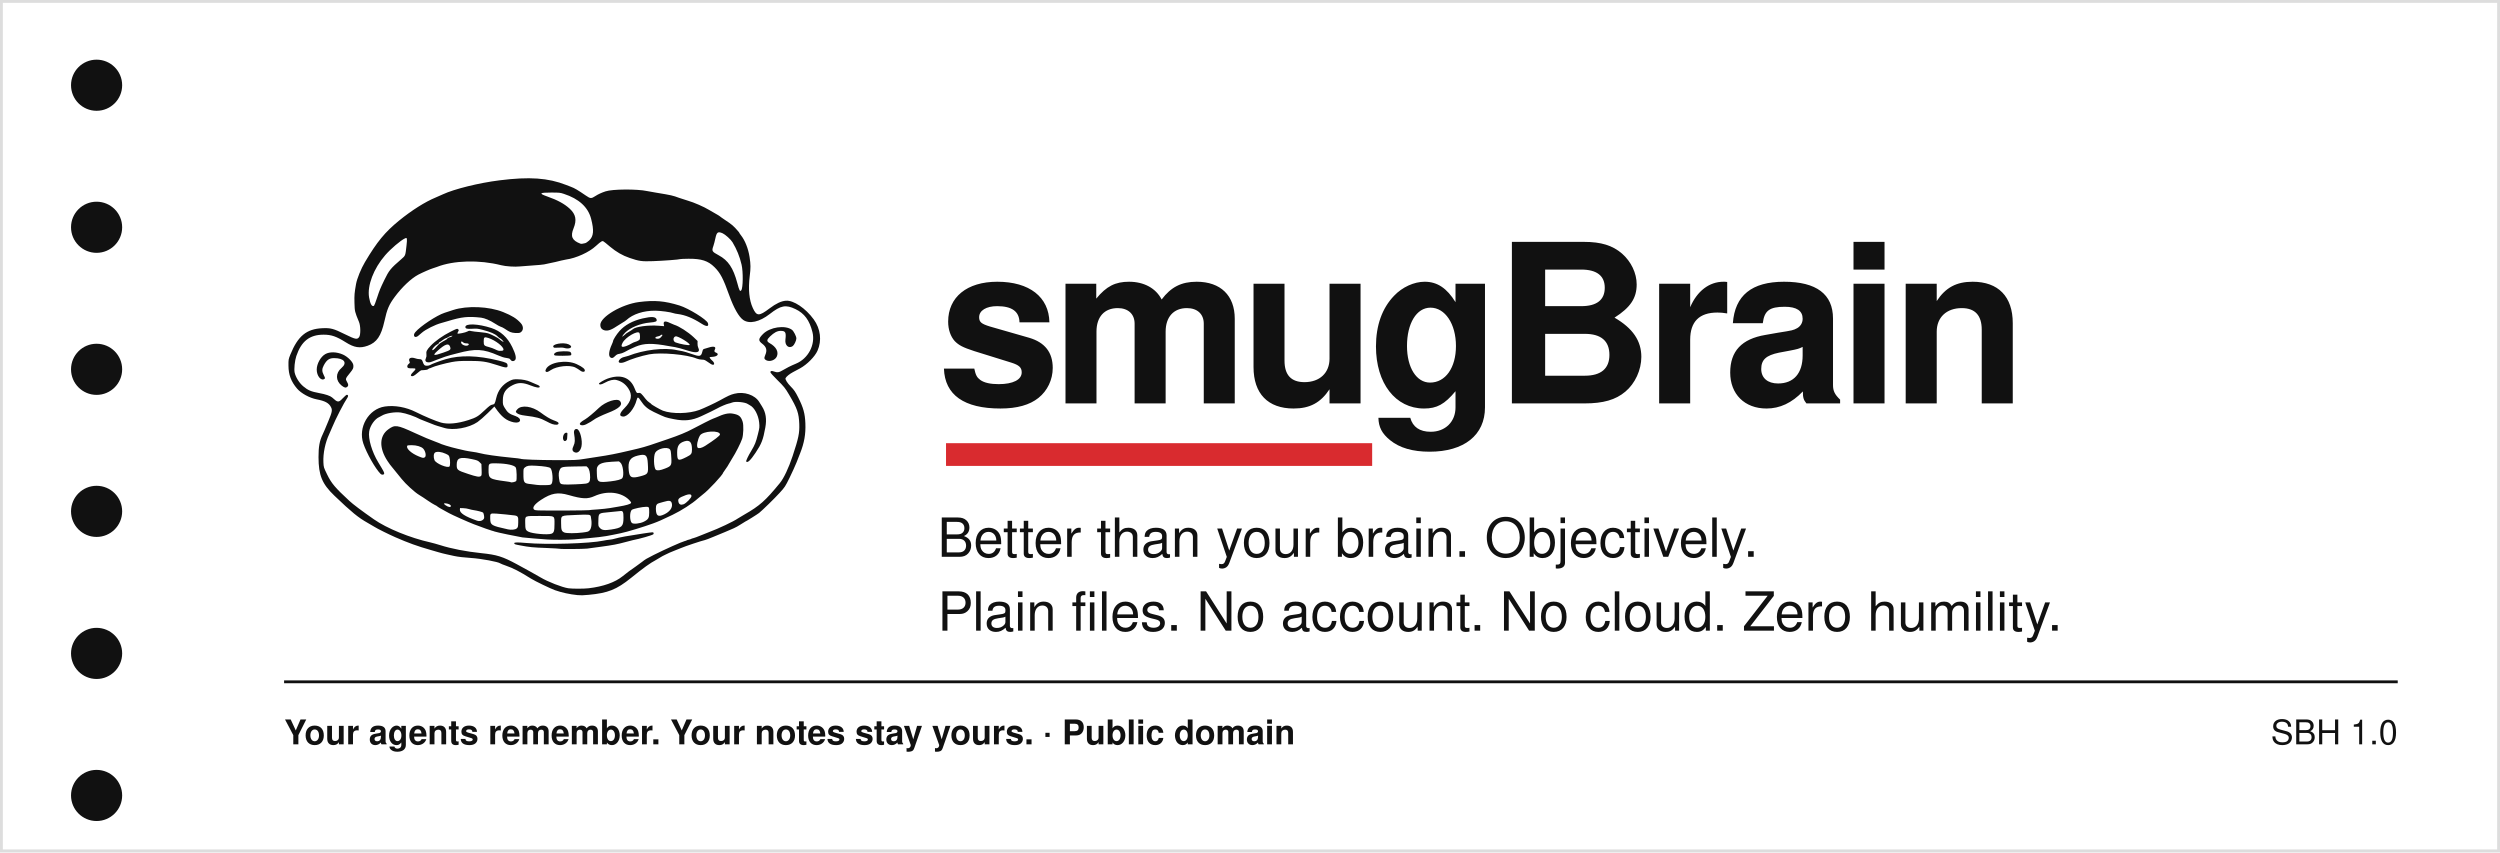
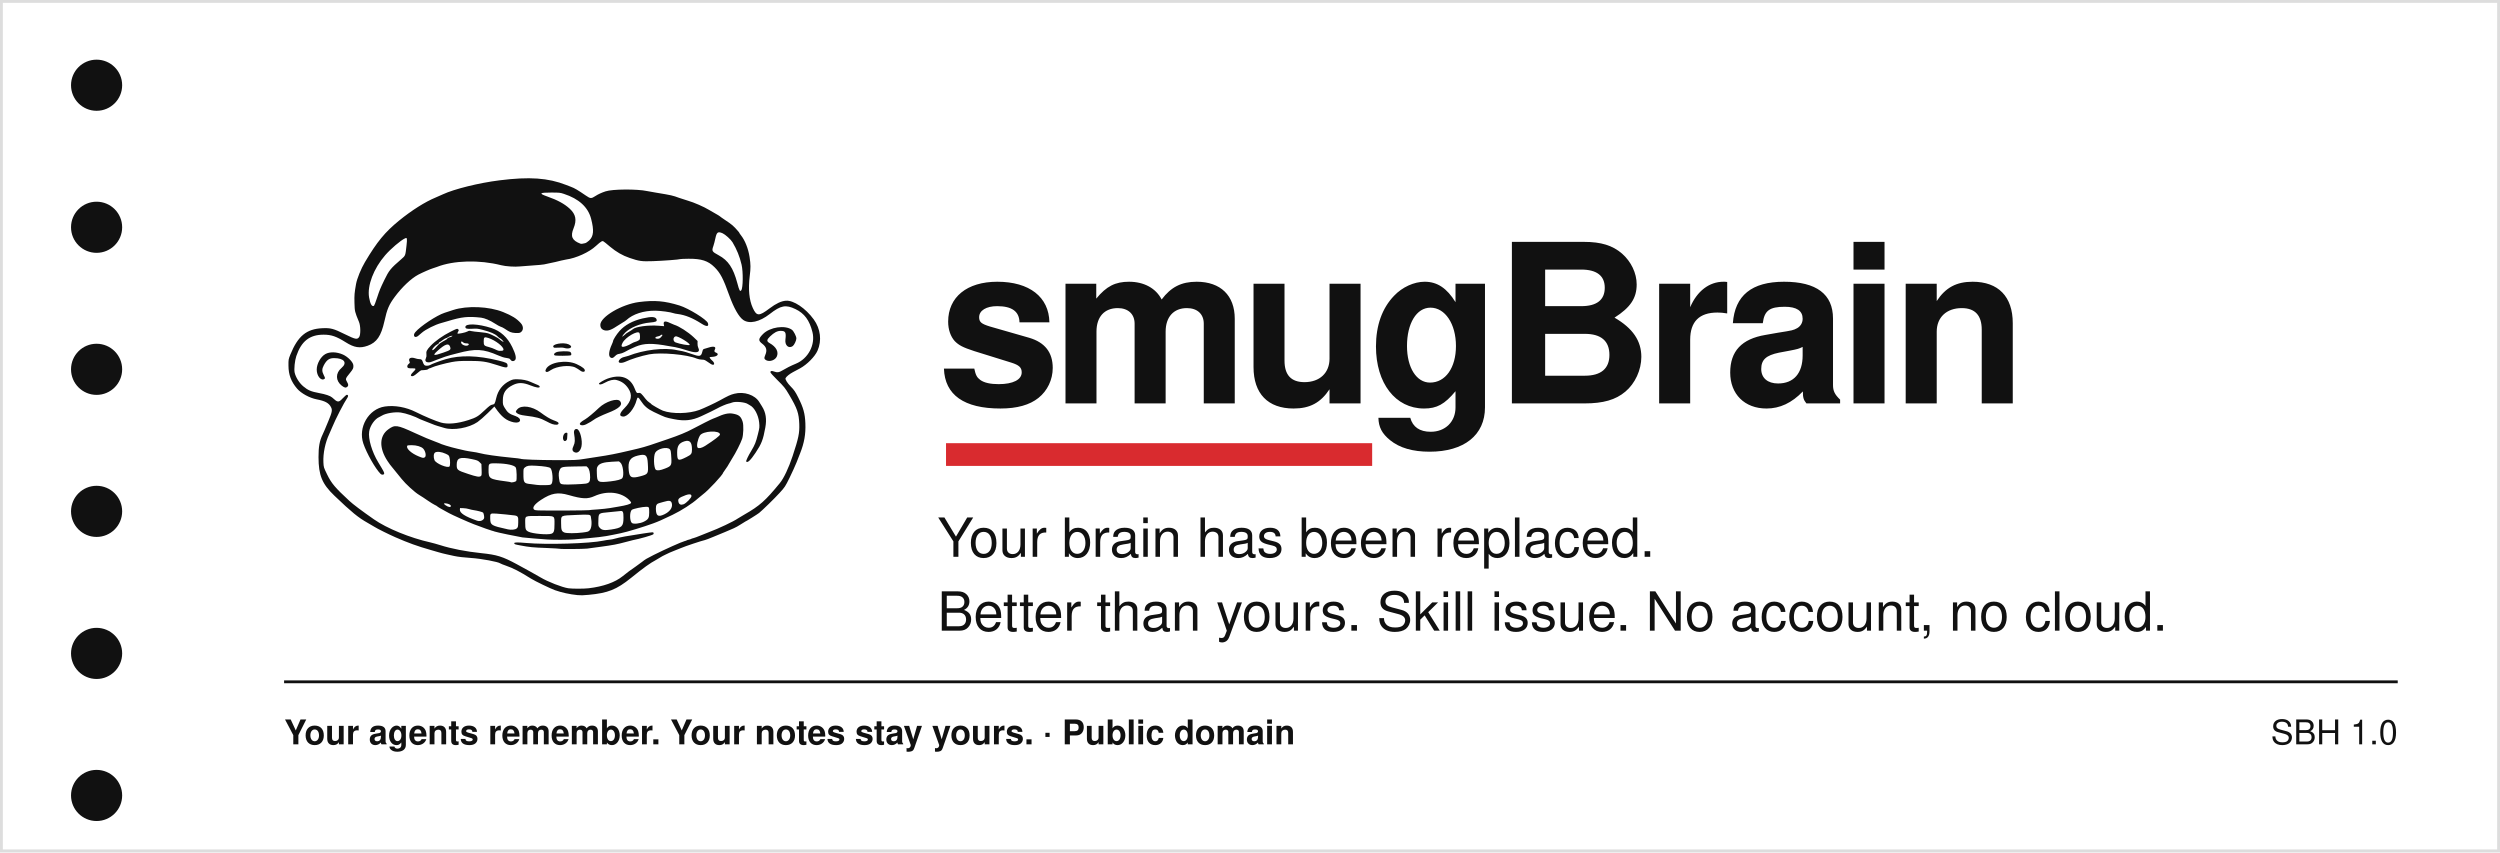
<svg xmlns="http://www.w3.org/2000/svg" viewBox="0 0 880 300" width="880" height="300" font-family="Helvetica Neue, Helvetica, Arial, sans-serif" role="img" aria-label="smugBrain">
  <rect width="880" height="300" fill="#FFFFFF" />
  <rect x=".5" y=".5" width="879" height="299" fill="none" stroke="#DDD" />
  <circle cx="34" cy="30" r="9" fill="#111111" />
  <circle cx="34" cy="80" r="9" fill="#111111" />
  <circle cx="34" cy="130" r="9" fill="#111111" />
  <circle cx="34" cy="180" r="9" fill="#111111" />
  <circle cx="34" cy="230" r="9" fill="#111111" />
  <circle cx="34" cy="280" r="9" fill="#111111" />
  <svg x="100" y="60" width="190" height="152" viewBox="0 0 1060 845">
    <rect width="1060" height="845" fill="#fff" />
    <path fill="#111111" fill-rule="evenodd" d="M576.0,832.4C561.4,831.0 544.5,827.3 532.0,822.8C523.0,819.6 492.6,804.9 485.0,800.1C462.5,786.0 450.1,779.6 435.4,774.5C430.2,772.7 425.4,770.8 424.7,770.2C420.7,767.1 387.3,760.8 367.0,759.5C353.1,758.6 341.4,757.2 334.0,755.6C330.4,754.8 323.9,753.4 319.5,752.4C315.1,751.5 307.7,749.6 303.0,748.2C298.3,746.9 291.8,745.0 288.5,744.0C262.1,736.5 243.6,729.8 218.5,718.8C205.3,713.0 183.5,702.2 177.5,698.4C174.2,696.4 168.1,692.8 164.0,690.5C145.4,680.0 133.1,670.0 98.7,637.1C74.5,613.9 67.7,597.2 67.6,561.5C67.6,540.7 69.6,529.8 75.7,517.0C77.2,514.0 78.9,510.1 79.5,508.5C80.2,506.9 83.6,498.8 87.0,490.5C94.3,473.1 95.1,469.0 92.1,463.3C88.0,455.2 80.4,451.1 64.0,448.0C50.1,445.3 33.5,436.3 25.5,426.9C13.7,413.1 8.7,399.6 8.6,382.0C8.5,369.8 8.6,369.3 12.3,360.1C27.1,323.6 44.0,309.7 75.1,308.3C91.4,307.5 97.2,309.1 119.6,320.2C140.1,330.3 143.5,331.0 147.4,325.7C150.5,321.5 150.4,303.9 147.1,296.0C138.8,275.9 138.7,275.6 138.2,258.5C137.8,243.1 138.2,239.1 141.3,221.5C143.2,210.8 151.2,191.2 158.8,178.5C182.5,138.5 198.2,119.5 225.9,96.9C250.6,76.8 276.7,60.3 297.7,51.6C302.5,49.6 309.0,46.8 312.0,45.3C334.4,34.9 382.4,23.0 423.0,17.9C481.8,10.5 518.3,13.0 554.0,27.0C557.0,28.2 561.2,29.8 563.3,30.6C570.4,33.2 576.8,37.0 592.6,47.8C601.6,54.0 603.1,54.1 611.4,48.7C616.6,45.3 623.1,42.3 631.1,39.6C644.5,35.0 693.3,34.7 713.0,39.0C715.5,39.5 723.4,40.9 730.5,42.1C761.3,47.2 763.0,47.6 775.7,52.3C779.5,53.7 787.3,56.2 793.1,57.9C804.5,61.1 824.8,70.0 834.4,75.9C837.8,78.0 843.6,81.4 847.4,83.4C851.1,85.4 854.8,87.7 855.6,88.4C856.3,89.1 860.8,92.4 865.7,95.6C879.4,104.6 882.7,107.4 891.7,117.9C893.0,119.3 894.0,120.8 894.0,121.1C894.0,121.4 895.3,123.4 896.9,125.4C905.1,135.7 911.5,151.7 914.1,168.5C916.4,183.3 916.4,190.1 914.4,206.0C911.2,231.6 913.3,253.1 920.5,268.7C928.0,284.9 932.6,285.1 953.2,269.5C966.1,259.8 976.2,255.0 985.5,254.3C1000.4,253.1 1024.2,269.1 1040.1,291.0C1053.5,309.5 1056.3,332.6 1047.5,352.5C1042.4,364.1 1026.9,379.7 1013.3,387.1C1009.3,389.2 1003.0,392.6 999.3,394.6C992.4,398.3 986.7,403.0 984.8,406.3C983.6,408.6 988.2,416.0 995.1,423.0C1001.5,429.4 1004.1,433.3 1009.5,444.0C1019.8,464.4 1023.0,476.0 1023.7,495.5C1024.5,516.4 1021.5,533.5 1013.4,553.9C1012.0,557.5 1008.8,565.7 1006.3,572.0C1003.8,578.3 997.7,591.7 992.8,601.7C984.1,619.3 983.5,620.3 973.1,631.7C962.8,643.0 939.6,665.6 932.8,671.1C929.4,673.8 906.7,688.0 905.7,688.0C905.5,688.0 901.5,690.4 897.0,693.4C892.5,696.4 886.3,699.8 883.2,701.1C880.1,702.3 877.0,703.6 876.5,704.0C876.0,704.4 871.2,706.4 866.0,708.5C860.8,710.6 850.4,714.8 843.0,718.0C835.6,721.1 828.1,724.0 826.5,724.3C819.3,725.9 788.1,736.3 780.0,739.8C778.6,740.4 773.3,742.5 768.2,744.5C763.1,746.5 758.1,748.5 757.2,749.0C756.3,749.5 752.6,751.2 749.0,752.9C745.4,754.5 740.7,757.1 738.6,758.5C736.6,759.9 732.7,762.2 730.2,763.5C718.7,769.6 706.2,778.6 681.3,798.7C652.9,821.6 636.0,828.4 597.9,831.9C586.6,833.0 583.3,833.0 576.0,832.4ZM598.0,819.0C626.8,815.6 649.9,807.4 664.9,795.3C674.6,787.5 680.6,783.0 690.5,776.3C694.3,773.6 700.0,769.5 703.2,767.0C709.1,762.3 712.0,760.5 726.0,753.5C748.2,742.4 780.7,727.8 786.5,726.4C788.1,726.0 790.0,725.4 790.5,725.0C791.0,724.6 793.1,723.9 795.0,723.5C796.9,723.1 799.0,722.4 799.5,722.0C800.0,721.6 802.1,720.9 804.0,720.5C805.9,720.1 812.2,717.7 818.0,715.3C823.8,712.8 831.6,709.7 835.5,708.3C852.2,702.2 882.9,687.7 891.0,682.0C892.4,681.0 898.0,677.7 903.5,674.5C933.8,657.2 945.1,647.2 973.5,612.5C981.3,603.1 990.9,582.7 998.6,559.5C1010.4,523.6 1012.3,514.7 1011.7,496.5C1010.9,475.0 1007.8,466.0 991.8,439.0C983.9,425.6 981.8,423.0 968.3,409.7C960.9,402.4 955.0,395.8 955.0,394.8C955.0,392.0 957.6,391.6 962.3,393.4C968.5,395.7 971.8,395.3 978.0,391.5C985.2,387.1 995.7,381.8 1005.0,378.0C1029.3,368.1 1043.7,340.7 1037.6,316.0C1031.8,292.7 1021.8,279.2 1004.3,270.8C985.1,261.6 975.5,263.4 953.6,280.5C933.7,296.0 913.7,300.5 901.7,292.1C893.1,286.2 883.2,268.7 874.3,244.0C862.4,210.7 856.7,199.8 845.2,188.4C832.6,175.9 819.5,171.7 794.1,171.9C785.6,172.0 778.4,172.3 777.9,172.6C776.3,173.5 744.2,176.0 724.5,176.6C702.0,177.4 697.4,176.7 678.6,170.3C664.7,165.6 652.4,158.5 640.1,148.2C625.6,136.0 626.5,136.6 623.3,137.9C621.7,138.6 616.8,142.6 612.3,146.8C599.3,159.0 573.3,170.9 553.5,173.5C550.8,173.9 546.5,174.8 544.0,175.5C540.2,176.7 529.4,179.1 510.5,183.0C508.3,183.5 498.6,184.4 489.0,185.0C479.4,185.6 467.7,186.5 463.0,187.0C453.3,188.1 435.2,186.9 426.3,184.6C383.3,173.7 332.9,175.0 300.0,188.0C297.0,189.2 293.1,190.5 291.4,190.9C287.7,191.9 271.8,198.8 263.6,203.1C249.6,210.5 231.7,227.4 217.3,246.8C205.9,262.3 202.3,270.7 197.0,294.7C190.5,323.8 182.0,336.2 164.2,342.7C149.0,348.2 137.7,346.5 121.0,335.9C102.5,324.3 92.9,321.0 77.5,321.0C50.2,321.0 33.9,333.8 24.0,363.0C21.0,371.9 19.3,388.6 20.7,395.3C22.7,404.4 29.6,415.6 37.5,422.3C46.7,430.1 52.8,432.7 68.9,435.7C81.2,437.9 90.9,441.2 94.3,444.3C105.2,454.4 107.0,454.6 115.0,446.1C118.6,442.2 122.4,439.0 123.3,439.0C126.0,439.0 126.4,441.7 124.4,444.7C117.7,454.4 100.6,487.6 94.9,501.8C93.3,505.8 90.5,512.3 88.6,516.3C80.8,532.8 76.4,554.1 77.2,571.5C77.7,581.5 77.7,581.5 84.5,595.5C93.0,613.0 100.1,621.4 128.1,647.3C135.4,654.1 151.9,666.5 176.2,683.5C201.6,701.3 247.5,720.1 287.5,729.0C291.9,730.0 300.4,732.4 306.5,734.3C328.4,741.3 357.9,747.0 387.0,750.0C418.0,753.2 428.7,756.5 457.1,771.8C476.0,782.0 494.6,792.4 503.5,797.6C518.0,806.3 546.0,817.2 558.3,819.0C566.1,820.1 588.4,820.1 598.0,819.0ZM540.8,741.4C540.5,741.1 529.0,740.5 515.4,739.9C489.3,739.0 481.2,738.2 464.1,734.9C452.7,732.8 452.0,732.5 452.0,730.4C452.0,728.7 459.0,728.6 474.8,730.0C515.6,733.7 600.6,731.2 627.0,725.5C630.6,724.7 636.0,723.9 639.0,723.6C642.0,723.4 646.8,722.5 649.5,721.6C657.8,719.1 675.8,715.8 705.5,711.4C725.1,708.5 724.9,708.6 725.6,710.5C726.0,711.5 725.7,712.6 724.9,713.1C721.4,715.4 698.8,721.8 684.5,724.6C682.9,725.0 676.1,726.7 669.5,728.5C654.5,732.6 645.6,734.3 621.0,737.6C610.3,739.0 598.6,740.6 595.0,741.1C587.9,742.0 541.7,742.3 540.8,741.4ZM518.0,723.3C507.0,722.7 473.4,719.8 468.0,719.1C458.3,717.6 417.6,709.1 413.5,707.6C411.3,706.7 408.9,706.1 408.3,706.0C407.1,706.0 388.3,699.2 372.0,693.0C361.7,689.1 329.1,674.5 324.5,671.8C323.4,671.1 320.2,669.4 317.5,668.0C308.8,663.4 301.0,658.8 300.5,657.9C300.2,657.5 298.0,656.2 295.7,655.2C293.4,654.1 287.2,650.3 282.0,646.7C276.8,643.0 269.1,638.0 264.9,635.5C256.5,630.5 238.3,613.8 231.0,604.5C228.5,601.3 223.8,595.5 220.5,591.6C217.1,587.7 213.1,582.7 211.5,580.5C209.8,578.3 208.2,576.3 207.9,576.0C207.6,575.7 205.4,572.6 203.1,569.1C186.4,543.7 186.9,520.0 204.4,507.1C217.5,497.4 221.6,497.9 256.5,514.0C272.0,521.2 288.6,528.2 295.7,530.6C300.0,532.1 303.9,533.6 304.5,534.0C307.0,535.8 326.6,541.9 340.0,544.9C345.2,546.1 352.2,547.7 355.5,548.5C358.8,549.2 365.3,550.4 370.0,551.0C374.7,551.6 380.8,552.7 383.5,553.5C394.4,556.4 417.7,559.7 447.0,562.6C456.0,563.4 463.8,564.4 464.3,564.7C466.5,566.1 499.9,567.3 535.0,567.4C571.2,567.4 575.7,567.2 588.5,565.1C596.2,563.9 608.1,562.0 615.0,561.0C638.1,557.6 652.3,554.8 679.0,548.5C682.0,547.8 689.5,546.1 695.5,544.6C701.5,543.2 711.9,540.2 718.5,538.0C725.1,535.7 740.6,530.5 753.0,526.3C774.7,519.0 790.7,512.4 802.8,505.8C813.3,500.1 841.2,486.0 842.2,486.0C842.7,486.0 845.5,484.9 848.3,483.6C863.6,476.5 872.5,474.5 881.4,476.1C893.2,478.2 897.1,481.4 900.5,491.9C902.7,498.6 902.1,517.6 899.5,525.5C896.9,533.4 886.5,554.0 880.2,563.6C877.1,568.5 873.9,573.9 873.1,575.5C872.4,577.1 869.6,581.5 866.9,585.1C864.2,588.8 862.0,592.0 862.0,592.3C862.0,595.8 832.7,627.2 822.5,634.6C820.3,636.2 815.8,639.9 812.5,642.8C801.3,652.9 780.4,666.3 763.0,674.7C740.6,685.4 735.9,687.5 724.5,691.7C706.9,698.2 672.8,708.6 661.0,710.9C658.5,711.4 651.8,712.8 646.0,714.0C626.6,718.0 616.8,719.1 569.5,723.0C557.7,723.9 531.9,724.1 518.0,723.3ZM524.9,711.9C529.9,710.1 531.0,706.8 531.0,693.0C531.0,675.8 533.1,677.0 502.2,677.0C471.4,677.0 473.5,676.0 473.5,690.7C473.6,703.0 474.3,705.1 479.9,707.9C487.6,711.9 517.5,714.5 524.9,711.9ZM586.5,709.5C596.5,708.2 597.7,707.8 600.1,705.2C603.9,700.9 604.9,690.3 602.4,678.3C601.6,674.1 599.5,673.8 573.3,675.0C541.9,676.4 544.0,675.2 544.0,691.1C544.0,704.5 544.9,707.1 550.4,709.5C554.6,711.3 572.6,711.3 586.5,709.5ZM642.5,703.6C663.6,700.3 666.4,697.6 666.5,680.7C666.5,668.2 665.5,666.4 659.0,667.5C657.1,667.8 648.1,668.7 639.0,669.5C617.1,671.5 617.6,671.1 617.2,685.7C616.9,696.4 617.0,696.9 619.6,699.9C623.9,705.0 628.5,705.7 642.5,703.6ZM456.7,701.6C459.3,699.3 459.5,698.6 459.8,689.7C460.3,677.7 459.4,676.5 449.3,675.6C445.6,675.2 439.1,674.5 435.0,674.0C430.9,673.5 422.7,672.8 416.9,672.4C404.5,671.7 404.5,671.6 404.8,682.5C405.2,695.2 406.4,695.9 439.5,703.3C446.0,704.8 453.9,704.0 456.7,701.6ZM706.8,688.1C715.3,683.8 717.0,680.9 717.0,670.3C717.0,659.4 716.8,659.0 711.0,659.0C703.8,659.0 685.9,662.8 683.0,664.9C678.5,668.2 678.3,686.2 682.8,690.6C685.6,693.5 699.1,692.1 706.8,688.1ZM390.7,684.4C393.0,682.1 393.2,681.3 392.7,676.7C392.3,673.9 391.5,671.1 390.8,670.4C389.4,669.2 379.7,666.6 372.0,665.5C369.5,665.2 365.4,664.2 362.8,663.4C360.2,662.5 355.2,661.8 351.8,661.7L345.5,661.5L345.2,664.6C344.6,671.1 355.7,678.3 379.0,686.3C383.2,687.8 388.1,686.9 390.7,684.4ZM746.9,673.7C757.3,668.6 762.7,661.3 761.7,653.8C760.7,646.7 757.1,645.7 745.0,649.4C742.5,650.2 739.3,651.1 737.9,651.4C731.9,652.7 730.0,655.5 730.1,662.8C730.3,677.1 734.5,679.7 746.9,673.7ZM598.7,665.6C599.7,665.3 607.5,664.6 616.0,664.1C624.5,663.5 635.3,662.3 640.0,661.5C644.7,660.6 652.3,659.3 657.0,658.6C671.3,656.3 680.6,653.6 681.4,651.4C681.8,650.5 680.4,648.3 677.7,645.6C662.2,629.9 634.2,626.8 609.5,638.0C596.0,644.1 585.9,643.7 559.0,636.0C537.7,629.8 524.8,632.1 504.7,645.3C492.3,653.4 487.1,660.3 490.5,664.0C492.0,665.7 493.8,666.0 504.4,666.2C524.3,666.7 596.7,666.2 598.7,665.6ZM327.5,657.4C327.5,655.2 323.4,653.0 317.9,652.3C313.3,651.6 312.8,653.0 316.8,655.8C322.6,659.9 327.5,660.6 327.5,657.4ZM784.6,654.0C789.8,652.0 800.0,641.4 800.0,637.9C800.0,632.9 793.4,633.5 780.3,639.6C774.7,642.2 773.2,644.7 774.4,649.4C775.7,654.5 779.1,656.0 784.6,654.0ZM525.2,614.0C528.8,609.5 527.3,587.3 523.1,583.1C521.0,581.0 510.9,579.3 494.6,578.4C481.2,577.6 477.1,578.2 473.0,581.6C470.0,584.2 470.0,584.3 470.0,594.3C470.0,612.0 470.8,613.1 485.0,614.5C488.6,614.8 493.8,615.5 496.5,616.0C499.2,616.5 506.4,616.7 512.5,616.5C522.4,616.3 523.6,616.0 525.2,614.0ZM592.3,613.5C598.9,612.5 601.0,609.6 601.0,601.5C601.0,592.0 599.3,584.9 596.5,582.0L593.9,579.5L571.2,579.8C546.6,580.2 544.2,580.7 541.6,585.8C539.3,590.3 538.8,595.0 539.9,603.3C541.1,613.4 542.3,614.8 550.4,615.2C558.3,615.6 586.1,614.5 592.3,613.5ZM455.8,608.4C457.4,606.2 456.8,585.3 455.0,581.9C452.5,577.4 437.4,574.0 417.8,573.7C401.5,573.4 401.5,573.4 401.5,586.3C401.5,603.9 402.7,604.7 436.0,609.1C440.7,609.7 444.7,610.4 445.0,610.7C446.2,611.9 454.5,610.1 455.8,608.4ZM641.5,609.0C654.1,607.5 662.2,605.3 664.2,602.7C668.1,597.8 665.6,576.5 660.6,572.4L657.6,569.8L644.2,570.5C627.5,571.4 619.7,573.8 616.2,579.0C614.0,582.2 613.9,583.3 614.2,593.5C614.7,611.1 616.1,611.9 641.5,609.0ZM699.5,599.1C715.1,594.9 715.5,594.4 714.3,574.1C713.4,557.2 710.3,554.7 694.7,558.4C679.0,562.2 674.8,569.4 676.9,588.5C678.4,601.7 682.6,603.6 699.5,599.1ZM386.4,598.7C388.0,597.5 388.2,596.1 387.9,586.2L387.5,575.0L383.9,571.4C380.7,568.2 379.2,567.6 368.9,565.4C345.5,560.5 339.0,562.8 339.0,576.4C339.0,586.6 339.9,587.4 361.5,594.5C378.2,600.1 383.4,600.9 386.4,598.7ZM189.5,594.4C179.2,584.1 162.1,553.9 155.6,534.7C144.9,503.0 165.8,466.9 197.7,462.1C216.8,459.2 239.6,463.2 258.9,473.0C275.2,481.2 298.5,491.0 308.1,493.6C321.6,497.4 340.6,495.6 362.0,488.7C377.4,483.7 381.3,481.4 393.7,469.6C403.0,460.9 405.6,458.9 408.9,458.4C413.4,457.7 414.0,456.7 416.6,445.5C420.0,430.3 429.2,418.5 442.8,411.8C448.9,408.8 450.3,408.5 458.5,408.6C467.4,408.6 477.7,410.7 483.5,413.5C485.1,414.3 490.0,416.4 494.2,418.1C500.4,420.5 502.0,421.6 502.0,423.2C502.0,426.2 495.1,425.1 483.5,420.5C469.2,414.8 460.1,414.6 449.5,419.8C435.3,426.7 429.6,435.3 429.6,449.5C429.5,458.2 429.7,458.7 433.3,464.8C439.0,474.2 442.2,476.6 454.6,480.9C468.3,485.7 465.2,496.1 450.9,493.1C436.6,490.0 427.3,482.7 414.8,464.6L413.0,462.1L400.3,474.7C393.2,481.7 384.0,489.7 379.8,492.6C362.9,504.2 332.3,509.6 314.5,504.1C310.6,502.9 305.0,501.3 302.0,500.4C299.0,499.6 292.9,497.4 288.5,495.5C284.1,493.7 277.9,491.3 274.8,490.1C271.6,489.0 268.2,487.6 267.3,487.1C257.4,481.6 239.1,475.3 229.1,473.9C217.6,472.3 199.5,475.3 192.0,480.0C190.6,480.9 188.4,482.1 187.0,482.7C178.1,486.5 168.9,499.6 167.1,511.1C164.8,525.2 172.5,551.2 185.0,571.8C187.5,575.8 190.2,580.3 191.0,581.8C191.8,583.3 193.5,586.2 194.8,588.4C196.1,590.6 196.8,593.0 196.5,594.1C195.7,596.5 191.8,596.6 189.5,594.4ZM748.3,583.8C760.1,579.2 761.2,577.5 760.5,564.2C759.8,550.2 759.3,547.6 757.2,545.8C751.3,540.6 733.3,545.0 728.9,552.7C725.1,559.2 725.9,582.7 730.0,586.2C732.7,588.4 738.4,587.7 748.3,583.8ZM324.8,579.8C326.3,578.3 326.4,568.3 324.9,562.3C323.8,558.0 323.3,557.6 317.3,554.8C309.3,551.0 300.2,550.0 296.5,552.4C293.5,554.4 293.0,561.7 295.4,567.5C298.2,574.1 321.0,583.6 324.8,579.8ZM907.5,570.0C906.8,568.8 911.5,558.8 917.5,549.0C924.5,537.4 926.7,531.9 930.4,516.8C933.8,503.4 933.8,502.6 932.9,493.2C931.4,478.9 923.5,464.1 915.2,459.9C913.7,459.2 911.8,458.1 911.0,457.4C906.0,453.5 886.3,451.6 879.7,454.3C877.9,455.1 874.8,456.0 872.7,456.4C869.0,457.1 856.3,462.5 851.0,465.6C848.0,467.4 829.4,476.5 819.0,481.2C801.0,489.5 786.4,491.1 766.0,487.0C748.4,483.5 749.5,483.9 726.1,472.8C714.1,467.1 707.1,461.1 700.4,450.7C695.4,442.9 694.0,442.7 692.3,449.3C688.1,466.1 674.5,482.6 665.5,481.8C657.3,481.1 658.3,475.5 668.7,465.0C682.4,451.1 684.6,439.3 675.8,426.3C669.9,417.6 662.7,412.5 652.7,410.0C646.9,408.5 638.4,410.5 629.4,415.6C623.2,419.1 619.1,419.7 618.3,417.3C617.8,416.0 628.9,409.5 635.4,407.2C661.3,398.1 679.9,404.9 688.4,426.5C692.0,435.5 692.6,436.2 696.5,435.4C699.9,434.8 701.5,436.3 710.0,447.3C711.9,449.8 715.2,452.9 717.2,454.1C719.3,455.4 721.0,456.8 721.0,457.1C721.0,458.2 739.0,468.4 744.0,470.3C762.3,477.0 795.1,476.4 815.5,468.8C823.8,465.7 846.2,455.3 855.0,450.4C872.0,441.0 876.3,439.0 884.1,437.0C903.3,432.0 924.8,439.3 933.3,453.5C934.2,455.2 936.6,459.0 938.6,462.0C946.0,473.7 948.1,486.7 945.0,503.5C940.7,527.4 937.6,535.4 925.8,553.0C916.0,567.8 909.7,573.6 907.5,570.0ZM790.0,561.4C799.7,556.6 801.0,554.8 801.0,546.4C801.0,532.0 796.6,527.2 786.3,530.4C775.6,533.8 771.9,539.4 771.9,552.0C771.9,568.9 773.5,569.7 790.0,561.4ZM276.1,562.0C279.7,560.0 278.0,550.0 273.2,544.8C269.5,540.8 260.2,538.0 250.4,538.0C244.0,538.0 242.1,538.3 241.6,539.5C239.6,544.8 250.1,554.2 264.3,560.0C272.3,563.3 273.3,563.4 276.1,562.0ZM570.0,551.7C565.7,549.5 565.2,545.9 568.5,539.1C571.4,532.9 571.6,528.5 569.4,514.5C568.5,508.8 571.5,505.1 575.6,506.5C581.4,508.6 586.4,528.9 584.0,540.4C582.0,549.9 576.0,554.8 570.0,551.7ZM826.7,539.5C845.2,527.6 856.0,519.3 856.0,517.0C856.0,508.2 822.0,509.9 816.6,519.1C811.9,527.1 809.5,540.1 812.2,542.9C814.3,545.0 820.3,543.5 826.7,539.5ZM549.2,528.8C545.6,524.2 548.9,513.5 554.0,513.5C555.9,513.5 556.5,514.0 556.4,515.8C556.1,525.1 555.8,527.0 554.4,528.4C552.5,530.3 550.6,530.4 549.2,528.8ZM581.0,497.1C579.9,494.9 582.8,492.1 591.6,487.0C596.3,484.2 609.1,473.6 618.2,464.8C631.3,452.2 654.5,444.8 659.9,451.6C665.6,458.9 658.1,466.1 636.0,474.6C624.7,479.0 611.3,485.4 608.5,487.9C606.3,489.8 598.7,494.3 592.8,497.2C587.8,499.6 582.4,499.6 581.0,497.1ZM526.5,496.5C524.3,495.8 519.1,493.4 515.0,491.1C503.1,484.7 495.6,482.7 473.8,480.0C464.8,478.9 459.3,477.2 456.6,474.5C454.4,472.3 454.5,471.6 458.0,467.6C466.0,458.5 487.0,461.3 503.4,473.6C513.5,481.2 522.6,486.7 528.7,488.9C537.1,492.0 539.0,493.1 539.0,495.1C539.0,498.2 533.7,498.8 526.5,496.5ZM113.2,421.1C100.9,411.4 100.7,396.5 112.8,386.3C124.8,376.1 118.0,367.1 98.2,367.0C88.7,367.0 83.7,370.5 78.0,381.1C74.1,388.4 74.1,393.0 78.0,400.6C80.7,406.0 80.8,406.6 79.3,407.8C72.8,412.6 64.0,402.1 64.1,389.5C64.1,378.2 71.8,364.3 81.0,359.1C89.8,354.2 103.4,354.6 115.7,360.1C125.3,364.4 135.6,375.0 136.0,381.0C136.5,386.6 135.7,388.3 129.4,396.1C120.3,407.3 120.2,407.9 123.4,413.4C126.5,418.7 126.7,421.1 124.2,423.3C121.3,425.9 118.6,425.3 113.2,421.1ZM250.2,402.3C247.9,401.4 249.0,398.7 253.5,394.3C259.7,388.3 259.5,386.9 252.2,387.1C249.1,387.3 245.5,387.0 244.2,386.6C241.0,385.5 241.2,381.2 244.7,378.4C247.2,376.4 247.3,376.0 246.2,373.5C243.4,367.4 248.7,364.5 257.4,367.4C260.0,368.3 263.4,369.0 265.0,369.0C269.5,369.0 270.8,369.9 272.1,373.8C274.3,380.5 275.8,382.0 280.4,382.0C282.7,382.0 285.4,381.4 286.5,380.7C289.6,378.6 306.5,372.3 317.5,369.1C345.9,360.8 380.0,361.7 421.0,371.8C436.3,375.6 438.4,376.7 438.8,380.8C439.4,386.9 436.8,386.9 416.0,380.0C397.0,373.8 387.7,372.5 363.0,372.5C345.0,372.5 339.6,372.9 329.5,374.7C316.1,377.2 294.8,383.0 290.2,385.4C288.5,386.3 286.5,387.0 285.9,387.0C285.2,387.0 283.8,387.7 282.8,388.7C281.7,389.7 279.0,390.4 275.7,390.5C272.9,390.7 270.0,390.8 269.3,390.9C268.7,390.9 265.3,393.4 261.8,396.4C255.5,401.8 252.6,403.3 250.2,402.3ZM513.9,393.4C512.9,392.2 513.0,391.2 514.3,388.6C520.8,375.0 554.6,369.5 574.6,378.9C586.7,384.5 591.8,388.9 590.4,392.4C589.4,394.9 584.8,394.3 581.0,391.1C579.1,389.6 575.0,387.0 572.0,385.5C561.1,379.9 535.5,382.7 523.7,390.6C518.2,394.4 515.4,395.2 513.9,393.4ZM838.4,378.8C837.2,378.1 833.8,375.8 830.9,373.8C826.4,370.6 824.7,370.0 820.3,370.0C817.4,370.0 813.2,369.1 810.4,368.0C791.6,359.9 739.6,355.3 717.0,359.6C700.9,362.8 681.9,368.7 669.0,374.7C667.1,375.6 663.7,376.4 661.5,376.4C652.4,376.6 658.7,366.3 668.7,364.6C670.8,364.2 674.1,363.3 676.0,362.6C706.3,350.6 747.0,345.8 771.5,351.4C774.8,352.2 779.6,353.1 782.2,353.4C784.7,353.8 791.9,355.9 798.2,358.2C816.3,364.7 818.9,364.3 821.3,354.5C822.2,350.6 823.0,349.4 825.0,348.9C826.4,348.5 830.7,347.2 834.7,346.0C844.1,343.1 848.8,344.8 846.0,350.0C844.3,353.2 844.9,355.1 847.9,356.1C854.8,358.5 851.5,363.6 842.5,364.4C839.2,364.7 836.4,364.9 836.2,365.0C834.7,365.2 836.9,368.7 840.5,371.7C847.0,377.1 845.2,382.8 838.4,378.8ZM282.2,375.2C277.7,374.7 276.2,371.5 278.5,367.1C279.6,364.8 279.9,362.7 279.5,359.6C278.6,354.1 280.3,350.7 287.8,342.8C296.5,333.6 311.9,322.7 326.7,315.3C339.4,308.9 340.1,308.7 341.7,310.3C343.4,312.0 343.4,312.2 341.7,315.2C340.7,316.9 340.2,318.5 340.5,318.8C341.6,319.9 356.5,316.8 359.9,314.8C362.9,313.1 364.0,313.0 367.4,313.9C369.7,314.5 377.4,315.4 384.5,316.0C392.7,316.6 399.4,317.8 402.5,319.0C408.5,321.3 421.1,327.9 422.5,329.5C424.7,331.9 431.0,336.0 431.0,335.0C431.0,333.8 425.0,328.0 423.7,328.0C423.3,328.0 421.2,326.3 419.1,324.2C414.1,319.3 405.8,315.7 389.5,311.4C380.7,309.1 378.3,308.8 369.3,309.4C359.1,310.0 356.0,309.2 356.0,305.9C356.0,298.5 381.1,299.5 407.0,307.9C425.1,313.8 438.7,326.2 448.0,345.3C454.9,359.4 456.6,367.6 453.5,371.0C451.3,373.4 447.6,373.6 445.8,371.5C445.1,370.6 444.0,369.3 443.3,368.6C442.7,367.9 439.4,367.0 436.0,366.6C432.2,366.2 426.2,364.3 420.7,361.8C391.0,348.8 376.0,348.0 340.5,357.5C335.0,359.0 328.9,360.6 327.0,361.0C321.4,362.3 312.4,365.4 300.0,370.2C286.2,375.7 286.3,375.6 282.2,375.2ZM947.0,371.3C942.7,369.1 942.3,367.1 944.9,361.0C949.0,351.5 947.3,345.1 939.0,338.8C930.9,332.7 931.2,329.1 940.4,319.8C954.0,306.0 983.9,301.6 997.3,311.4C1000.7,313.9 1006.0,324.2 1006.0,328.4C1006.0,332.5 1001.8,341.3 998.9,343.4C990.9,349.0 983.1,342.0 984.5,330.6C986.2,316.3 984.6,313.5 975.0,313.5C968.3,313.6 962.2,316.9 954.2,324.6C947.5,331.1 947.3,334.1 953.5,337.6C966.6,344.9 971.8,355.0 967.4,364.3C964.1,371.1 953.8,374.7 947.0,371.3ZM640.7,365.6C636.7,362.6 637.8,352.8 643.6,340.2C644.9,337.3 646.0,334.5 646.0,333.9C646.0,331.2 652.6,320.7 658.6,313.9C669.0,302.1 684.4,293.7 704.0,289.1C721.9,285.0 729.8,285.5 731.5,291.1C732.8,295.0 730.0,296.2 718.3,297.2C700.1,298.7 679.7,307.0 669.9,316.9C663.6,323.3 661.8,327.8 667.8,322.2C671.9,318.4 672.9,317.7 678.5,314.5C681.3,312.9 684.0,311.1 684.7,310.4C690.0,305.2 715.4,301.8 735.9,303.5L746.3,304.3L745.7,301.0C744.3,294.4 748.3,293.4 757.6,297.9C760.8,299.4 764.6,301.1 766.0,301.5C775.7,304.4 793.3,315.7 804.2,325.9L812.0,333.4L811.9,338.5C811.8,341.6 812.4,344.8 813.4,346.8C817.9,355.5 810.8,357.9 794.8,352.9C780.9,348.5 772.3,346.2 768.0,345.5C765.5,345.2 760.1,344.2 756.0,343.5C723.2,337.3 706.8,337.6 690.3,344.6C680.4,348.8 676.7,350.6 668.5,355.2C665.8,356.7 661.3,358.3 658.6,358.6C654.6,359.2 652.9,360.1 649.8,363.2C645.9,367.2 643.6,367.8 640.7,365.6ZM531.4,361.6C528.9,359.8 530.2,357.4 534.7,355.4C539.6,353.3 558.4,352.9 561.8,354.8C564.0,356.0 564.9,360.3 563.2,361.4C561.1,362.7 533.1,362.8 531.4,361.6ZM312.8,356.2C327.0,351.3 327.9,350.5 326.0,344.7C323.3,337.0 316.5,339.2 301.8,352.3C290.5,362.4 292.8,363.2 312.8,356.2ZM430.8,350.5C431.5,344.8 415.2,332.1 401.3,327.5C393.2,324.9 392.0,325.7 392.0,334.0C392.0,342.2 392.7,342.9 402.8,345.5C406.3,346.4 411.2,348.2 413.8,349.5C420.6,352.8 421.1,352.9 426.0,352.7C429.7,352.5 430.5,352.1 430.8,350.5ZM299.6,344.4C302.2,341.4 305.5,338.2 306.9,337.4C308.3,336.6 310.9,335.1 312.5,334.0C314.1,332.9 316.5,331.6 317.8,331.0C319.0,330.5 320.3,329.4 320.6,328.6C320.9,327.8 322.6,326.8 324.3,326.4C326.1,326.1 328.4,325.1 329.5,324.3C331.4,322.9 331.3,322.8 328.0,323.4C326.1,323.7 323.3,324.9 321.8,326.0C320.3,327.1 318.5,328.0 317.7,328.0C317.0,328.0 313.9,329.8 311.0,332.0C308.1,334.2 305.3,336.0 304.8,336.0C304.4,336.0 304.0,336.6 304.0,337.4C304.0,338.1 302.7,339.3 301.0,340.0C297.5,341.4 291.0,348.3 291.0,350.5C291.0,353.0 294.2,350.7 299.6,344.4ZM549.5,346.9C547.9,346.3 542.9,346.2 538.4,346.5C531.8,347.0 530.1,346.9 529.1,345.6C524.2,339.7 548.3,335.2 558.8,340.0C569.3,344.8 561.4,350.6 549.5,346.9ZM672.8,343.0C675.7,341.9 679.8,339.9 682.0,338.5C684.1,337.2 687.1,335.8 688.7,335.4C692.3,334.5 697.3,332.0 698.2,330.6C699.4,328.9 699.1,320.1 697.9,317.8C694.7,311.9 670.6,325.8 664.8,336.8C660.5,345.0 662.8,346.8 672.8,343.0ZM361.5,341.7C364.2,339.7 362.5,338.0 357.8,338.0C354.9,338.0 352.9,337.3 351.3,335.8C349.3,334.0 348.7,333.8 348.0,334.9C345.3,339.4 356.7,345.1 361.5,341.7ZM796.4,341.1C798.1,338.3 773.4,323.2 768.9,324.3C763.4,325.7 763.3,334.0 768.8,336.2C777.1,339.4 795.4,342.7 796.4,341.1ZM740.1,325.9C741.7,324.2 743.0,322.4 743.0,321.9C743.0,320.5 740.4,320.8 739.1,322.4C738.5,323.1 736.2,324.0 734.0,324.4C727.6,325.4 727.3,329.0 733.7,329.0C736.3,329.0 737.9,328.2 740.1,325.9ZM256.2,324.8C254.2,322.8 254.8,319.4 257.7,316.0C267.4,304.4 300.0,282.9 315.0,278.1C318.6,276.9 326.3,274.4 332.1,272.5C359.3,263.6 402.4,265.4 430.2,276.6C447.9,283.8 456.5,289.2 464.8,298.3C470.8,304.9 470.3,313.4 463.7,316.9C460.4,318.6 448.7,317.9 444.0,315.7C440.4,314.0 439.7,313.6 432.4,308.8C430.2,307.3 427.0,305.8 425.4,305.4C423.8,305.0 418.7,302.2 414.1,299.2C404.8,293.1 393.9,288.4 387.0,287.6C361.0,284.7 349.3,285.9 320.5,294.7C317.8,295.5 312.6,297.0 309.0,298.0C296.9,301.2 278.0,310.6 270.4,317.3C267.1,320.1 263.8,322.9 263.0,323.6C260.5,325.5 257.5,326.1 256.2,324.8ZM626.4,311.4C622.8,309.7 621.0,306.3 621.0,301.7C621.2,285.9 662.9,261.4 697.0,256.9C727.6,253.0 747.0,254.6 776.5,263.7C794.5,269.3 829.9,291.2 832.3,298.3C834.6,305.4 829.8,305.8 819.8,299.4C802.5,288.3 787.7,282.3 773.0,280.4C770.0,280.1 766.5,279.4 765.2,278.9C759.4,276.7 739.7,274.0 729.0,273.9C706.0,273.7 685.1,280.5 672.2,292.3C670.9,293.5 667.5,295.8 664.5,297.5C661.6,299.1 656.1,302.6 652.3,305.1C640.7,312.9 633.1,314.7 626.4,311.4ZM176.6,264.2C177.2,263.8 179.8,257.0 182.4,249.0C187.7,233.0 188.7,230.6 196.7,214.0C206.0,194.7 209.1,190.9 230.0,172.9C238.5,165.5 238.1,166.5 240.4,146.0C242.0,131.4 241.7,129.9 237.4,131.9C229.1,135.6 209.3,152.5 198.5,165.0C175.8,191.2 163.0,224.7 166.9,247.8C169.1,260.7 172.7,266.9 176.6,264.2ZM897.8,233.8C901.3,229.5 901.7,197.5 898.4,183.5C894.8,167.8 888.9,153.3 880.6,139.5C877.3,134.0 866.4,124.2 861.2,121.9C852.0,117.9 849.6,119.5 847.0,131.6C846.0,136.6 844.2,143.3 843.1,146.6C839.5,156.8 840.0,157.8 853.5,165.1C872.2,175.2 882.0,189.8 890.0,219.6C894.1,234.9 895.2,236.9 897.8,233.8ZM591.1,141.3C592.7,141.0 596.2,138.7 599.0,136.1C607.9,127.8 608.9,116.4 602.9,93.3C596.9,70.5 578.9,54.1 549.5,44.5C542.1,42.0 540.2,41.9 524.1,41.9C501.5,41.9 499.8,43.6 516.5,49.5C537.1,56.7 550.6,64.1 561.0,73.7C572.9,84.7 575.1,95.9 568.5,112.0C561.9,128.0 565.4,136.0 582.0,142.3C582.8,142.6 584.6,142.7 585.9,142.4C587.2,142.1 589.5,141.6 591.1,141.3Z" />
  </svg>
  <text x="330" y="142" font-size="78" font-weight="700" fill="#111111" text-anchor="start" letter-spacing="-3">smugBrain</text>
  <rect x="333" y="156" width="150" height="8" fill="#D92B2F" />
-   <text x="330" y="196" font-size="19" font-weight="300" fill="#111111" text-anchor="start">Better than your brain. Objectively.</text>
-   <text x="330" y="222" font-size="19" font-weight="300" fill="#111111" text-anchor="start">Plain files. No account. No cloud. Zero humility.</text>
+   <text x="330" y="196" font-size="19" font-weight="300" fill="#111111" text-anchor="start">Your brain has been replaced.</text>
+   <text x="330" y="222" font-size="19" font-weight="300" fill="#111111" text-anchor="start">Better than yours. Skill issue. No account, no cloud.</text>
  <text x="100" y="262" font-size="12" font-weight="700" fill="#111111" text-anchor="start">Your agents remember. Your notes stay yours.  ·  Public domain</text>
  <text x="844" y="262" font-size="12" font-weight="300" fill="#111111" text-anchor="end">SBH 1.0</text>
  <line x1="100" y1="240" x2="844" y2="240" stroke="#111111" />
</svg>
